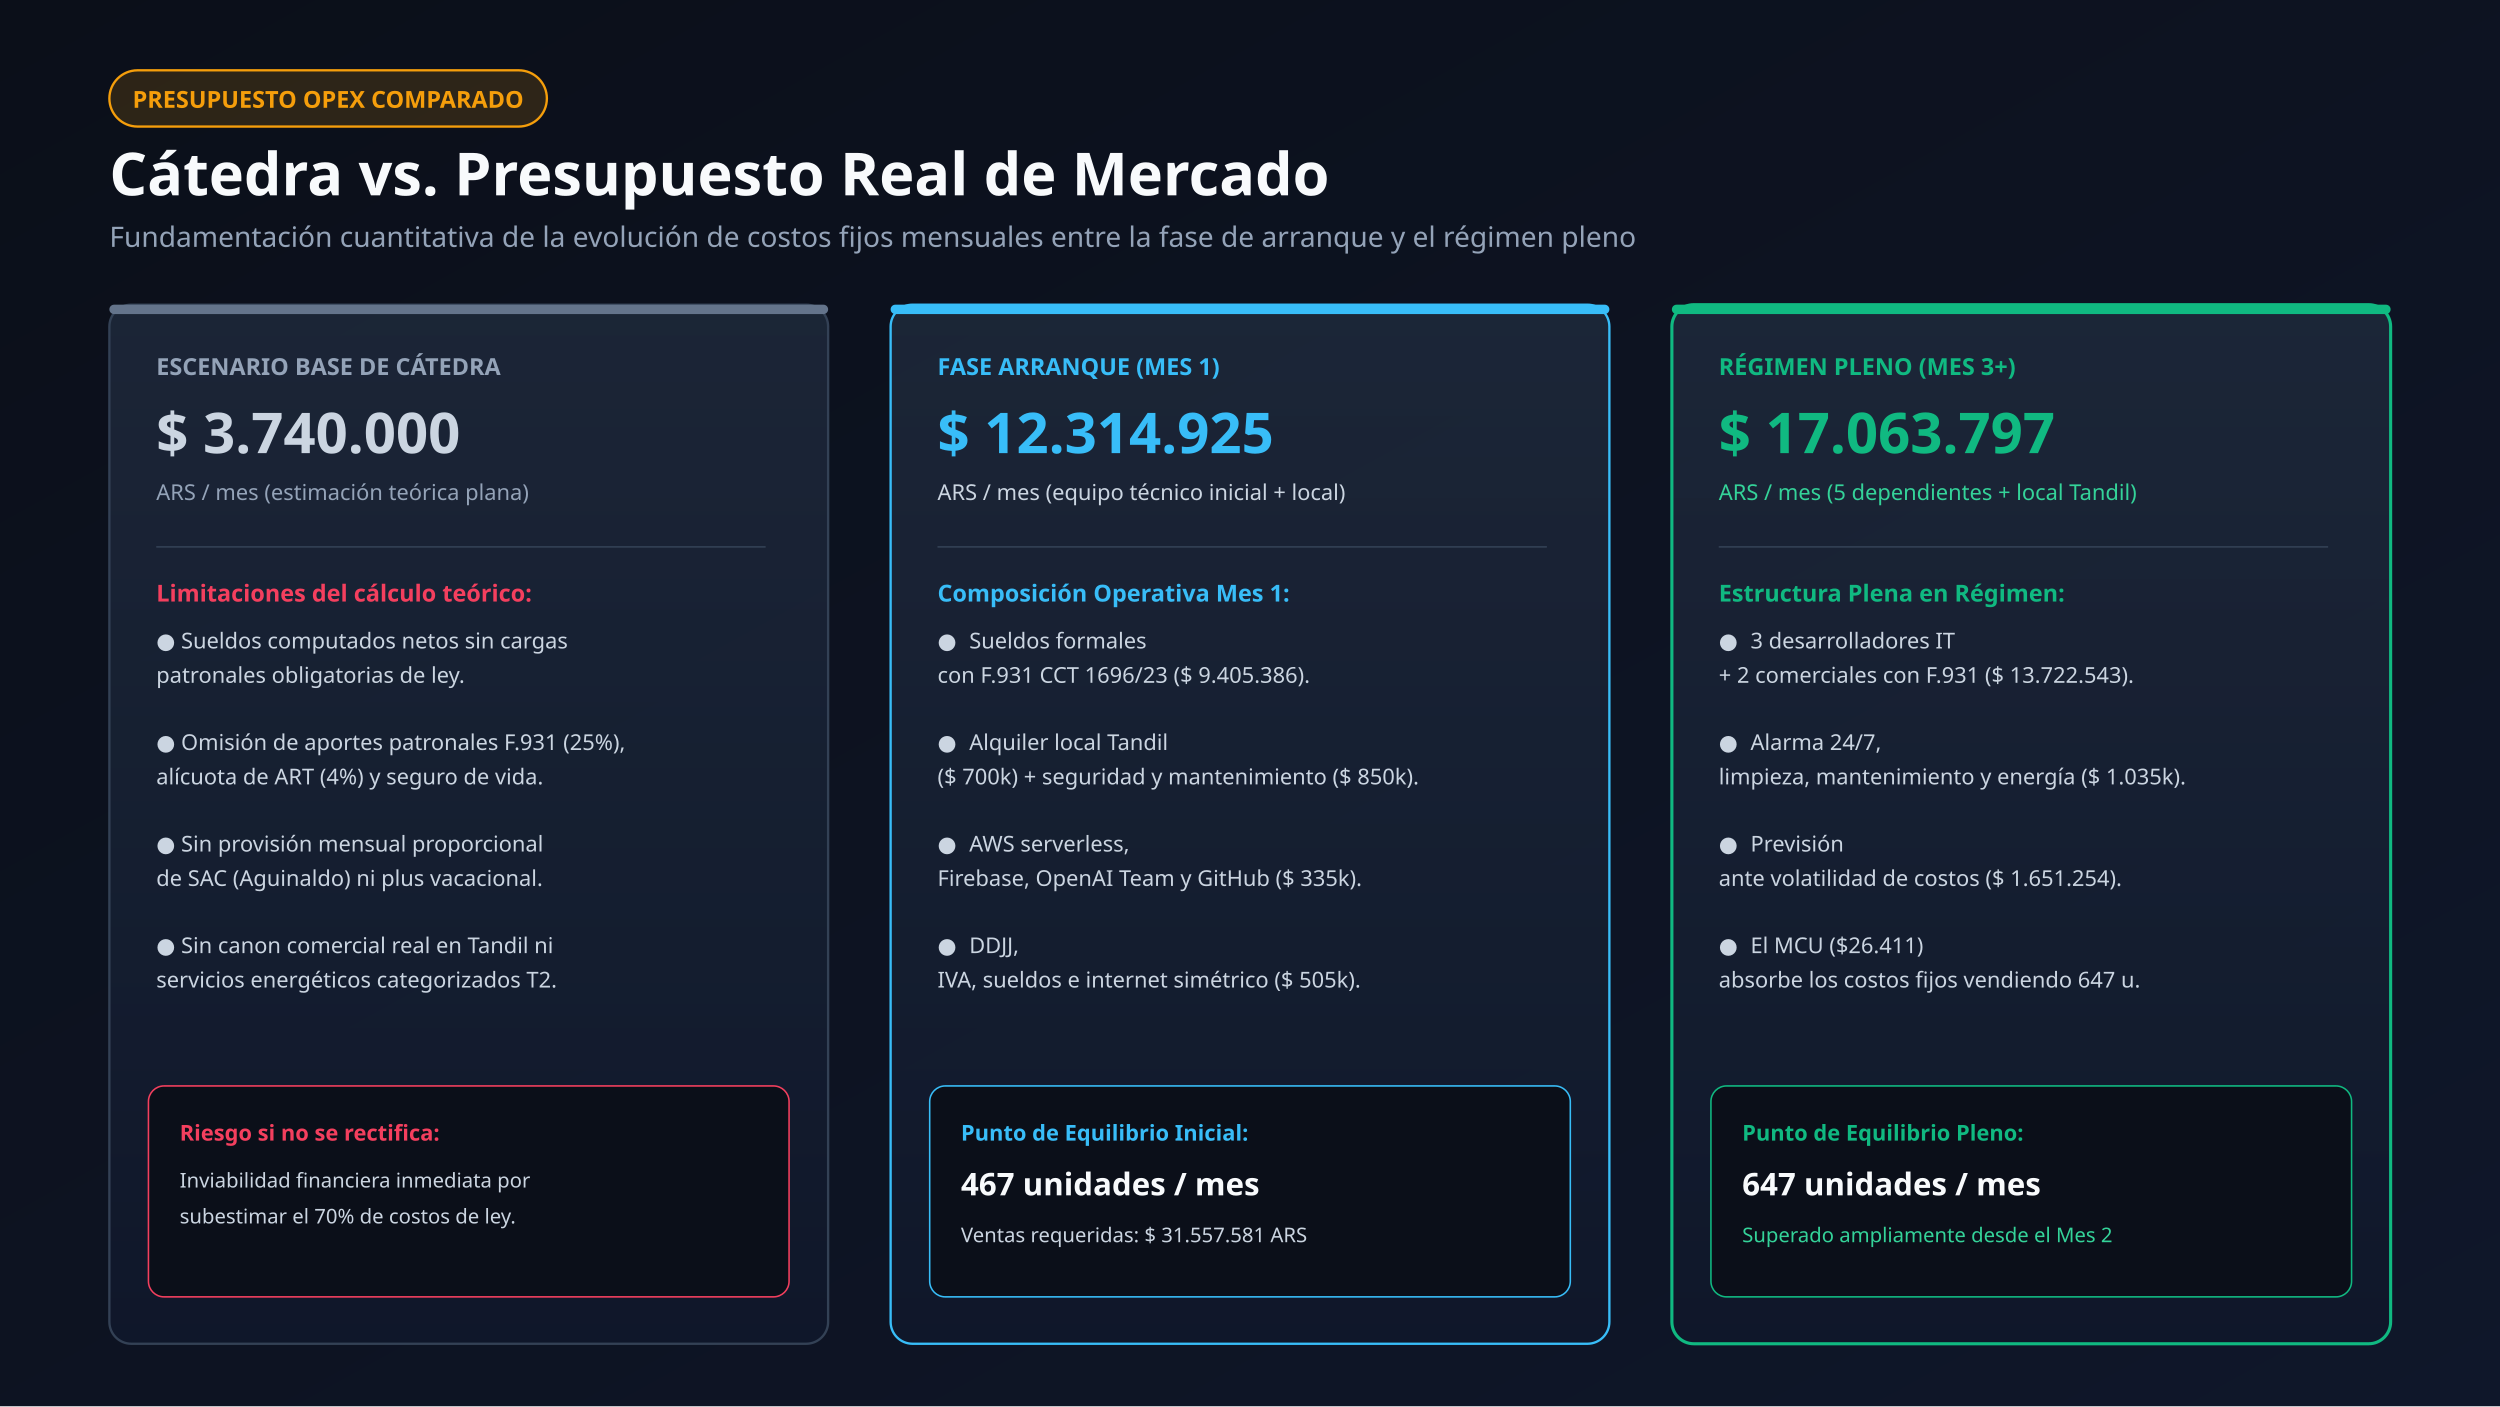
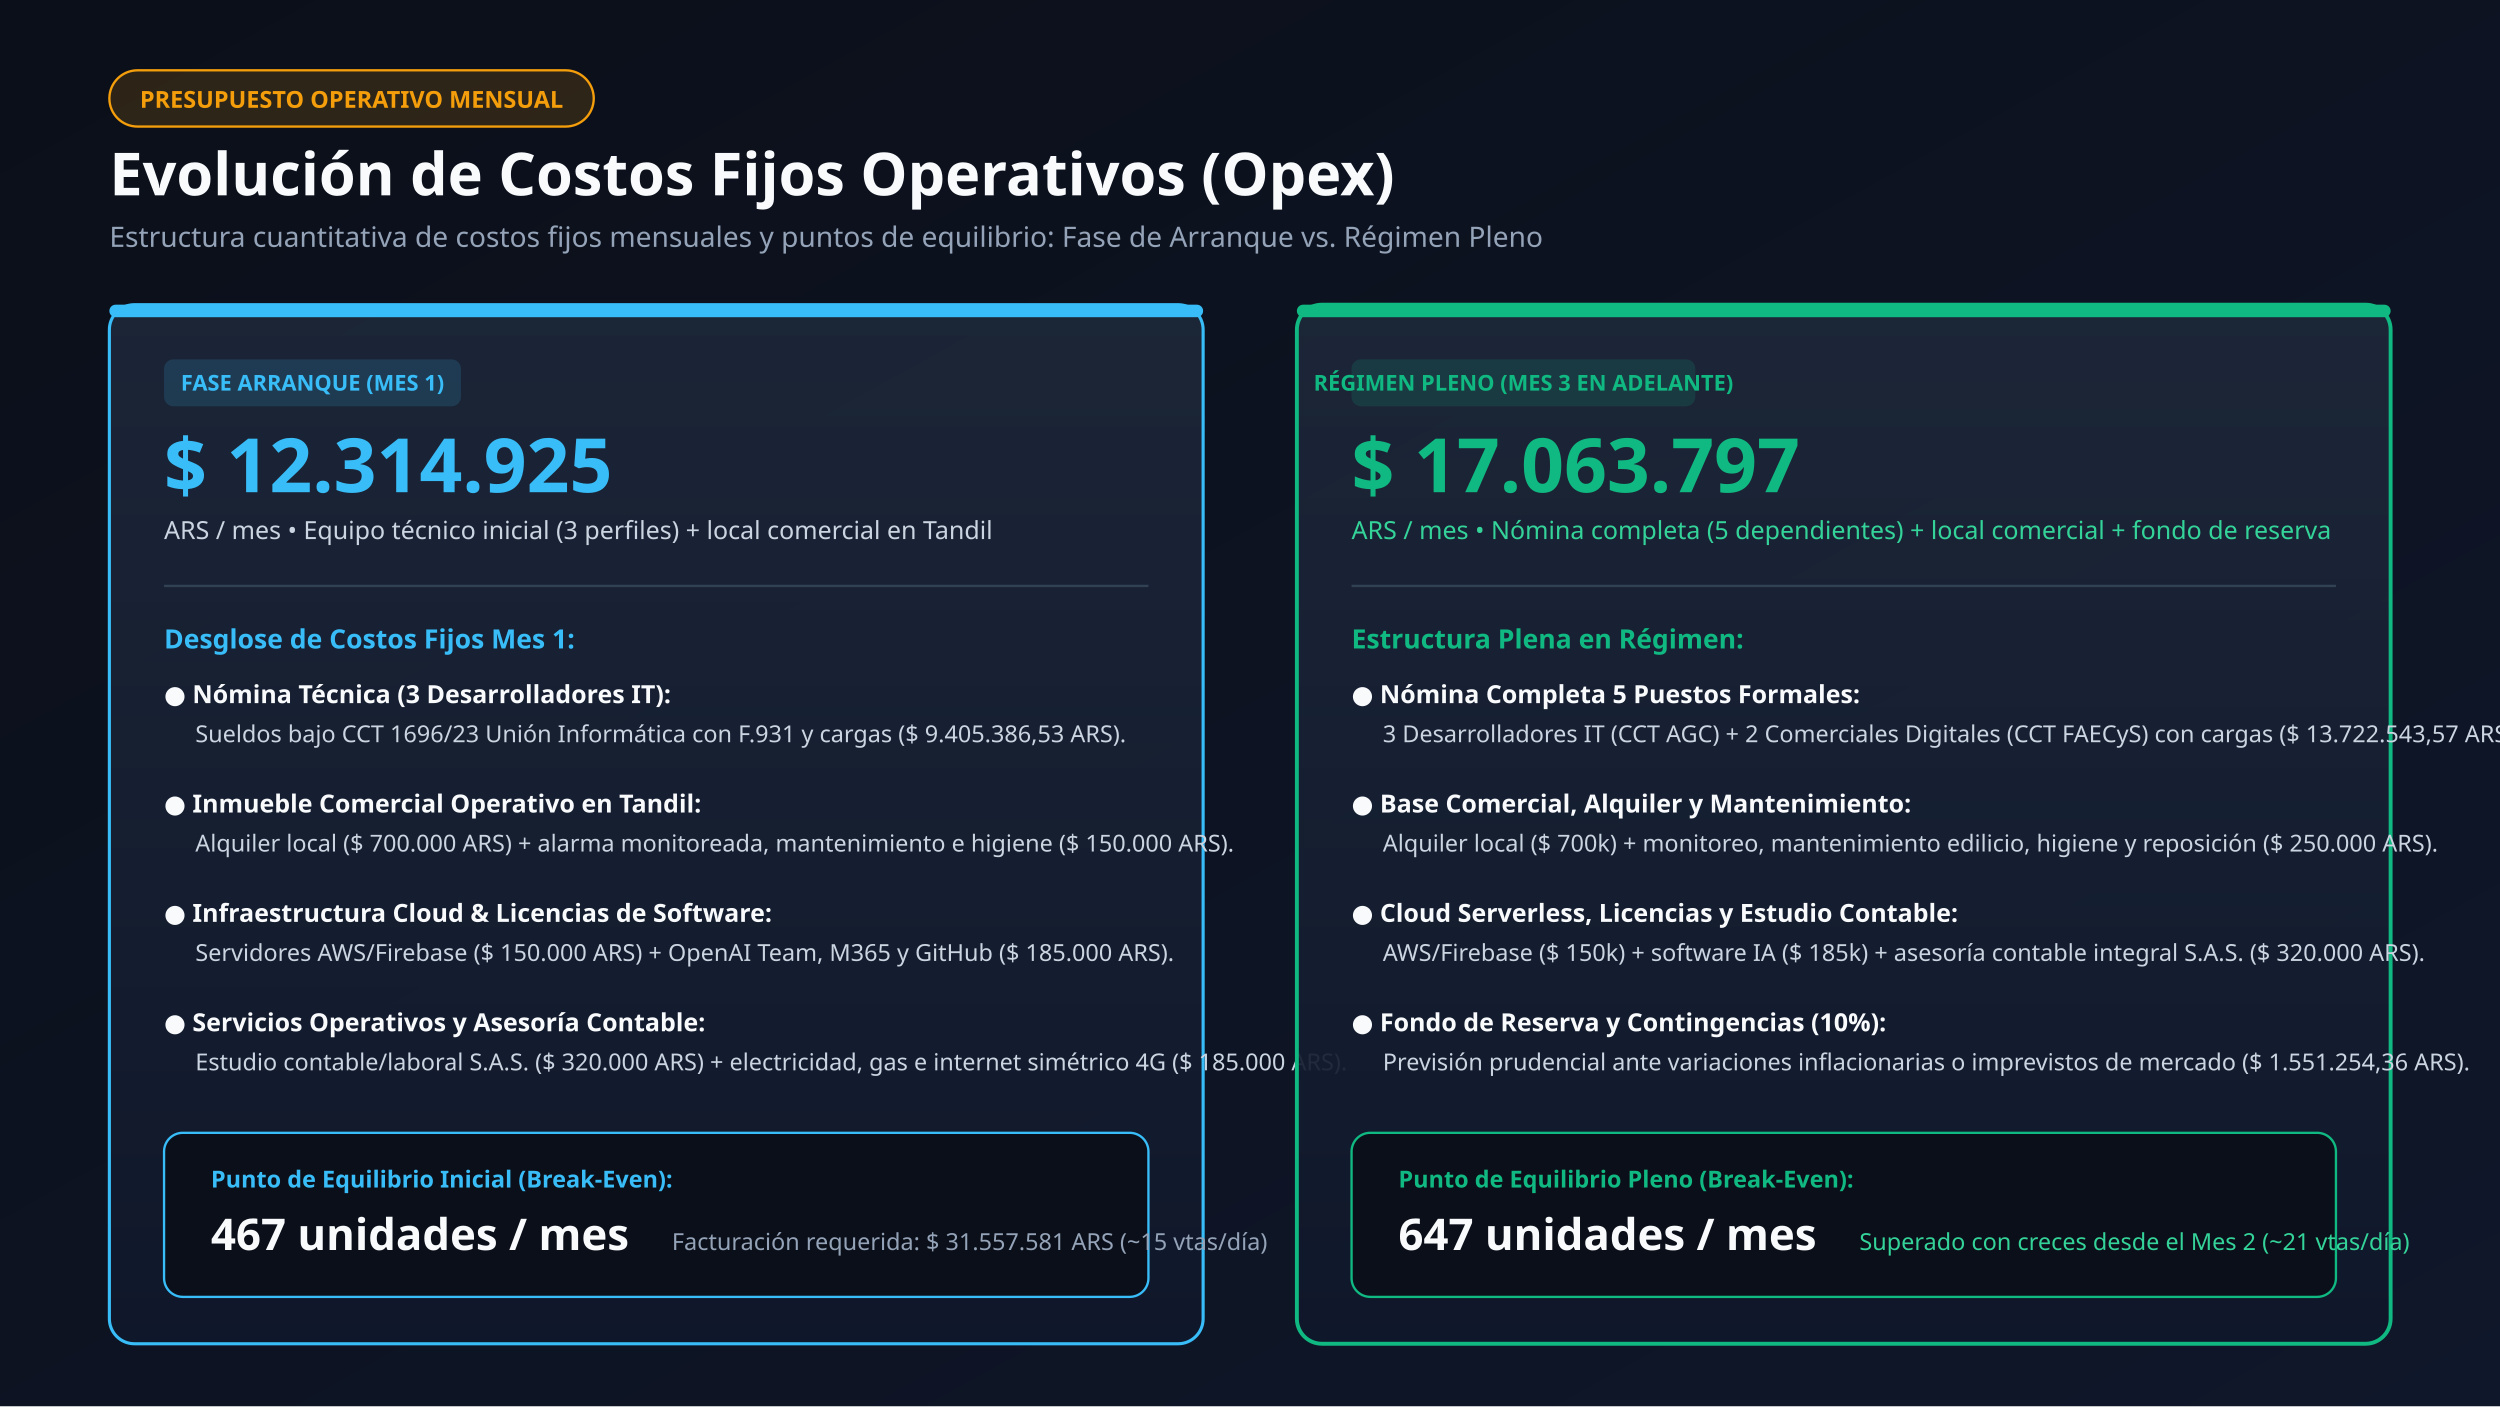
<svg xmlns="http://www.w3.org/2000/svg" viewBox="0 0 1600 900" width="100%" height="100%">
  <defs>
    <linearGradient id="bg" x1="0%" y1="0%" x2="100%" y2="100%">
      <stop offset="0%" stop-color="#0b0f19" />
      <stop offset="100%" stop-color="#0f172a" />
    </linearGradient>
    <linearGradient id="card-grad" x1="0%" y1="0%" x2="0%" y2="100%">
-       <stop offset="0%" stop-color="#1e293b" stop-opacity="0.85" />
-       <stop offset="100%" stop-color="#0f172a" stop-opacity="0.95" />
+       <stop offset="0%" stop-color="#1e293b" stroke-opacity="0.9" stop-opacity="0.85" />
+       <stop offset="100%" stop-color="#0f172a" stroke-opacity="0.95" stop-opacity="0.95" />
    </linearGradient>
  </defs>
  <rect width="1600" height="900" fill="url(#bg)" />
-   <rect x="70" y="45" width="280" height="36" rx="18" fill="#f59e0b" fill-opacity="0.15" stroke="#f59e0b" stroke-width="1.5" />
-   <text x="210" y="69" fill="#f59e0b" font-family="system-ui, sans-serif" font-size="15" font-weight="700" text-anchor="middle">PRESUPUESTO OPEX COMPARADO</text>
-   <text x="70" y="125" fill="#f8fafc" font-family="system-ui, sans-serif" font-size="38" font-weight="800">Cátedra vs. Presupuesto Real de Mercado</text>
-   <text x="70" y="158" fill="#94a3b8" font-family="system-ui, sans-serif" font-size="18">Fundamentación cuantitativa de la evolución de costos fijos mensuales entre la fase de arranque y el régimen pleno</text>
-   <rect x="70" y="195" width="460" height="665" rx="14" fill="url(#card-grad)" stroke="#334155" stroke-width="1.5" />
-   <rect x="70" y="195" width="460" height="6" rx="3" fill="#64748b" />
-   <text x="100" y="240" fill="#94a3b8" font-family="system-ui, sans-serif" font-size="15" font-weight="700">ESCENARIO BASE DE CÁTEDRA</text>
-   <text x="100" y="290" fill="#cbd5e1" font-family="system-ui, sans-serif" font-size="36" font-weight="800">$ 3.740.000</text>
-   <text x="100" y="320" fill="#94a3b8" font-family="system-ui, sans-serif" font-size="14">ARS / mes (estimación teórica plana)</text>
-   <line x1="100" y1="350" x2="490" y2="350" stroke="#334155" stroke-width="1" />
-   <text x="100" y="385" fill="#f43f5e" font-family="system-ui, sans-serif" font-size="15" font-weight="700">Limitaciones del cálculo teórico:</text>
-   <text x="100" y="415" fill="#cbd5e1" font-family="system-ui, sans-serif" font-size="14">● Sueldos computados netos sin cargas</text>
-   <text x="100" y="437" fill="#cbd5e1" font-family="system-ui, sans-serif" font-size="14">patronales obligatorias de ley.</text>
-   <text x="100" y="480" fill="#cbd5e1" font-family="system-ui, sans-serif" font-size="14">● Omisión de aportes patronales F.931 (25%),</text>
-   <text x="100" y="502" fill="#cbd5e1" font-family="system-ui, sans-serif" font-size="14">alícuota de ART (4%) y seguro de vida.</text>
-   <text x="100" y="545" fill="#cbd5e1" font-family="system-ui, sans-serif" font-size="14">● Sin provisión mensual proporcional</text>
-   <text x="100" y="567" fill="#cbd5e1" font-family="system-ui, sans-serif" font-size="14">de SAC (Aguinaldo) ni plus vacacional.</text>
-   <text x="100" y="610" fill="#cbd5e1" font-family="system-ui, sans-serif" font-size="14">● Sin canon comercial real en Tandil ni</text>
-   <text x="100" y="632" fill="#cbd5e1" font-family="system-ui, sans-serif" font-size="14">servicios energéticos categorizados T2.</text>
-   <rect x="95" y="695" width="410" height="135" rx="10" fill="#0b0f19" stroke="#f43f5e" stroke-width="1" />
-   <text x="115" y="730" fill="#f43f5e" font-family="system-ui, sans-serif" font-size="14" font-weight="700">Riesgo si no se rectifica:</text>
-   <text x="115" y="760" fill="#cbd5e1" font-family="system-ui, sans-serif" font-size="13">Inviabilidad financiera inmediata por</text>
-   <text x="115" y="783" fill="#cbd5e1" font-family="system-ui, sans-serif" font-size="13">subestimar el 70% de costos de ley.</text>
-   <rect x="570" y="195" width="460" height="665" rx="14" fill="url(#card-grad)" stroke="#38bdf8" stroke-width="1.5" />
-   <rect x="570" y="195" width="460" height="6" rx="3" fill="#38bdf8" />
-   <text x="600" y="240" fill="#38bdf8" font-family="system-ui, sans-serif" font-size="15" font-weight="700">FASE ARRANQUE (MES 1)</text>
-   <text x="600" y="290" fill="#38bdf8" font-family="system-ui, sans-serif" font-size="36" font-weight="800">$ 12.314.925</text>
-   <text x="600" y="320" fill="#cbd5e1" font-family="system-ui, sans-serif" font-size="14">ARS / mes (equipo técnico inicial + local)</text>
-   <line x1="600" y1="350" x2="990" y2="350" stroke="#334155" stroke-width="1" />
-   <text x="600" y="385" fill="#38bdf8" font-family="system-ui, sans-serif" font-size="15" font-weight="700">Composición Operativa Mes 1:</text>
-   <text x="600" y="415" fill="#cbd5e1" font-family="system-ui, sans-serif" font-size="14">● <strong fill="#f8fafc">3 Desarrolladores IT:</strong> Sueldos formales</text>
-   <text x="600" y="437" fill="#cbd5e1" font-family="system-ui, sans-serif" font-size="14">con F.931 CCT 1696/23 ($ 9.405.386).</text>
-   <text x="600" y="480" fill="#cbd5e1" font-family="system-ui, sans-serif" font-size="14">● <strong fill="#f8fafc">Inmueble Comercial:</strong> Alquiler local Tandil</text>
-   <text x="600" y="502" fill="#cbd5e1" font-family="system-ui, sans-serif" font-size="14">($ 700k) + seguridad y mantenimiento ($ 850k).</text>
-   <text x="600" y="545" fill="#cbd5e1" font-family="system-ui, sans-serif" font-size="14">● <strong fill="#f8fafc">Cloud &amp; Software IA:</strong> AWS serverless,</text>
-   <text x="600" y="567" fill="#cbd5e1" font-family="system-ui, sans-serif" font-size="14">Firebase, OpenAI Team y GitHub ($ 335k).</text>
-   <text x="600" y="610" fill="#cbd5e1" font-family="system-ui, sans-serif" font-size="14">● <strong fill="#f8fafc">Estudio Contable &amp; Servicios:</strong> DDJJ,</text>
-   <text x="600" y="632" fill="#cbd5e1" font-family="system-ui, sans-serif" font-size="14">IVA, sueldos e internet simétrico ($ 505k).</text>
-   <rect x="595" y="695" width="410" height="135" rx="10" fill="#0b0f19" stroke="#38bdf8" stroke-width="1" />
-   <text x="615" y="730" fill="#38bdf8" font-family="system-ui, sans-serif" font-size="14" font-weight="700">Punto de Equilibrio Inicial:</text>
-   <text x="615" y="765" fill="#f8fafc" font-family="system-ui, sans-serif" font-size="20" font-weight="800">467 unidades / mes</text>
-   <text x="615" y="795" fill="#cbd5e1" font-family="system-ui, sans-serif" font-size="13">Ventas requeridas: $ 31.557.581 ARS</text>
-   <rect x="1070" y="195" width="460" height="665" rx="14" fill="url(#card-grad)" stroke="#10b981" stroke-width="2" />
-   <rect x="1070" y="195" width="460" height="6" rx="3" fill="#10b981" />
-   <text x="1100" y="240" fill="#10b981" font-family="system-ui, sans-serif" font-size="15" font-weight="700">RÉGIMEN PLENO (MES 3+)</text>
-   <text x="1100" y="290" fill="#10b981" font-family="system-ui, sans-serif" font-size="36" font-weight="800">$ 17.063.797</text>
-   <text x="1100" y="320" fill="#34d399" font-family="system-ui, sans-serif" font-size="14">ARS / mes (5 dependientes + local Tandil)</text>
-   <line x1="1100" y1="350" x2="1490" y2="350" stroke="#334155" stroke-width="1" />
-   <text x="1100" y="385" fill="#10b981" font-family="system-ui, sans-serif" font-size="15" font-weight="700">Estructura Plena en Régimen:</text>
-   <text x="1100" y="415" fill="#cbd5e1" font-family="system-ui, sans-serif" font-size="14">● <strong fill="#f8fafc">5 Puestos Formales:</strong> 3 desarrolladores IT</text>
-   <text x="1100" y="437" fill="#cbd5e1" font-family="system-ui, sans-serif" font-size="14">+ 2 comerciales con F.931 ($ 13.722.543).</text>
-   <text x="1100" y="480" fill="#cbd5e1" font-family="system-ui, sans-serif" font-size="14">● <strong fill="#f8fafc">Local Comercial &amp; Seguridad:</strong> Alarma 24/7,</text>
-   <text x="1100" y="502" fill="#cbd5e1" font-family="system-ui, sans-serif" font-size="14">limpieza, mantenimiento y energía ($ 1.035k).</text>
-   <text x="1100" y="545" fill="#cbd5e1" font-family="system-ui, sans-serif" font-size="14">● <strong fill="#f8fafc">Hardware &amp; Contingencia (10%):</strong> Previsión</text>
-   <text x="1100" y="567" fill="#cbd5e1" font-family="system-ui, sans-serif" font-size="14">ante volatilidad de costos ($ 1.651.254).</text>
-   <text x="1100" y="610" fill="#cbd5e1" font-family="system-ui, sans-serif" font-size="14">● <strong fill="#f8fafc">Sustentabilidad:</strong> El MCU ($26.411)</text>
-   <text x="1100" y="632" fill="#cbd5e1" font-family="system-ui, sans-serif" font-size="14">absorbe los costos fijos vendiendo 647 u.</text>
-   <rect x="1095" y="695" width="410" height="135" rx="10" fill="#0b0f19" stroke="#10b981" stroke-width="1" />
-   <text x="1115" y="730" fill="#10b981" font-family="system-ui, sans-serif" font-size="14" font-weight="700">Punto de Equilibrio Pleno:</text>
-   <text x="1115" y="765" fill="#f8fafc" font-family="system-ui, sans-serif" font-size="20" font-weight="800">647 unidades / mes</text>
-   <text x="1115" y="795" fill="#34d399" font-family="system-ui, sans-serif" font-size="13">Superado ampliamente desde el Mes 2</text>
+   <rect x="70" y="45" width="310" height="36" rx="18" fill="#f59e0b" fill-opacity="0.15" stroke="#f59e0b" stroke-width="1.5" />
+   <text x="225" y="69" fill="#f59e0b" font-family="system-ui, sans-serif" font-size="15" font-weight="700" text-anchor="middle">PRESUPUESTO OPERATIVO MENSUAL</text>
+   <text x="70" y="125" fill="#f8fafc" font-family="system-ui, sans-serif" font-size="38" font-weight="800">Evolución de Costos Fijos Operativos (Opex)</text>
+   <text x="70" y="158" fill="#94a3b8" font-family="system-ui, sans-serif" font-size="18">Estructura cuantitativa de costos fijos mensuales y puntos de equilibrio: Fase de Arranque vs. Régimen Pleno</text>
+   <rect x="70" y="195" width="700" height="665" rx="16" fill="url(#card-grad)" stroke="#38bdf8" stroke-width="2" />
+   <rect x="70" y="195" width="700" height="8" rx="4" fill="#38bdf8" />
+   <rect x="105" y="230" width="190" height="30" rx="6" fill="#38bdf8" fill-opacity="0.15" />
+   <text x="200" y="250" fill="#38bdf8" font-family="system-ui, sans-serif" font-size="14" font-weight="700" text-anchor="middle">FASE ARRANQUE (MES 1)</text>
+   <text x="105" y="315" fill="#38bdf8" font-family="system-ui, sans-serif" font-size="48" font-weight="800">$ 12.314.925</text>
+   <text x="105" y="345" fill="#cbd5e1" font-family="system-ui, sans-serif" font-size="16">ARS / mes • Equipo técnico inicial (3 perfiles) + local comercial en Tandil</text>
+   <line x1="105" y1="375" x2="735" y2="375" stroke="#334155" stroke-width="1.5" />
+   <text x="105" y="415" fill="#38bdf8" font-family="system-ui, sans-serif" font-size="17" font-weight="700">Desglose de Costos Fijos Mes 1:</text>
+   <text x="105" y="450" fill="#f8fafc" font-family="system-ui, sans-serif" font-size="16" font-weight="700">● Nómina Técnica (3 Desarrolladores IT):</text>
+   <text x="125" y="475" fill="#cbd5e1" font-family="system-ui, sans-serif" font-size="15">Sueldos bajo CCT 1696/23 Unión Informática con F.931 y cargas ($ 9.405.386,53 ARS).</text>
+   <text x="105" y="520" fill="#f8fafc" font-family="system-ui, sans-serif" font-size="16" font-weight="700">● Inmueble Comercial Operativo en Tandil:</text>
+   <text x="125" y="545" fill="#cbd5e1" font-family="system-ui, sans-serif" font-size="15">Alquiler local ($ 700.000 ARS) + alarma monitoreada, mantenimiento e higiene ($ 150.000 ARS).</text>
+   <text x="105" y="590" fill="#f8fafc" font-family="system-ui, sans-serif" font-size="16" font-weight="700">● Infraestructura Cloud &amp; Licencias de Software:</text>
+   <text x="125" y="615" fill="#cbd5e1" font-family="system-ui, sans-serif" font-size="15">Servidores AWS/Firebase ($ 150.000 ARS) + OpenAI Team, M365 y GitHub ($ 185.000 ARS).</text>
+   <text x="105" y="660" fill="#f8fafc" font-family="system-ui, sans-serif" font-size="16" font-weight="700">● Servicios Operativos y Asesoría Contable:</text>
+   <text x="125" y="685" fill="#cbd5e1" font-family="system-ui, sans-serif" font-size="15">Estudio contable/laboral S.A.S. ($ 320.000 ARS) + electricidad, gas e internet simétrico 4G ($ 185.000 ARS).</text>
+   <rect x="105" y="725" width="630" height="105" rx="12" fill="#0b0f19" stroke="#38bdf8" stroke-width="1.5" />
+   <text x="135" y="760" fill="#38bdf8" font-family="system-ui, sans-serif" font-size="15" font-weight="700">Punto de Equilibrio Inicial (Break-Even):</text>
+   <text x="135" y="800" fill="#f8fafc" font-family="system-ui, sans-serif" font-size="28" font-weight="800">467 unidades / mes</text>
+   <text x="430" y="800" fill="#94a3b8" font-family="system-ui, sans-serif" font-size="15">Facturación requerida: $ 31.557.581 ARS (~15 vtas/día)</text>
+   <rect x="830" y="195" width="700" height="665" rx="16" fill="url(#card-grad)" stroke="#10b981" stroke-width="2.5" />
+   <rect x="830" y="195" width="700" height="8" rx="4" fill="#10b981" />
+   <rect x="865" y="230" width="220" height="30" rx="6" fill="#10b981" fill-opacity="0.15" />
+   <text x="975" y="250" fill="#10b981" font-family="system-ui, sans-serif" font-size="14" font-weight="700" text-anchor="middle">RÉGIMEN PLENO (MES 3 EN ADELANTE)</text>
+   <text x="865" y="315" fill="#10b981" font-family="system-ui, sans-serif" font-size="48" font-weight="800">$ 17.063.797</text>
+   <text x="865" y="345" fill="#34d399" font-family="system-ui, sans-serif" font-size="16">ARS / mes • Nómina completa (5 dependientes) + local comercial + fondo de reserva</text>
+   <line x1="865" y1="375" x2="1495" y2="375" stroke="#334155" stroke-width="1.5" />
+   <text x="865" y="415" fill="#10b981" font-family="system-ui, sans-serif" font-size="17" font-weight="700">Estructura Plena en Régimen:</text>
+   <text x="865" y="450" fill="#f8fafc" font-family="system-ui, sans-serif" font-size="16" font-weight="700">● Nómina Completa 5 Puestos Formales:</text>
+   <text x="885" y="475" fill="#cbd5e1" font-family="system-ui, sans-serif" font-size="15">3 Desarrolladores IT (CCT AGC) + 2 Comerciales Digitales (CCT FAECyS) con cargas ($ 13.722.543,57 ARS).</text>
+   <text x="865" y="520" fill="#f8fafc" font-family="system-ui, sans-serif" font-size="16" font-weight="700">● Base Comercial, Alquiler y Mantenimiento:</text>
+   <text x="885" y="545" fill="#cbd5e1" font-family="system-ui, sans-serif" font-size="15">Alquiler local ($ 700k) + monitoreo, mantenimiento edilicio, higiene y reposición ($ 250.000 ARS).</text>
+   <text x="865" y="590" fill="#f8fafc" font-family="system-ui, sans-serif" font-size="16" font-weight="700">● Cloud Serverless, Licencias y Estudio Contable:</text>
+   <text x="885" y="615" fill="#cbd5e1" font-family="system-ui, sans-serif" font-size="15">AWS/Firebase ($ 150k) + software IA ($ 185k) + asesoría contable integral S.A.S. ($ 320.000 ARS).</text>
+   <text x="865" y="660" fill="#f8fafc" font-family="system-ui, sans-serif" font-size="16" font-weight="700">● Fondo de Reserva y Contingencias (10%):</text>
+   <text x="885" y="685" fill="#cbd5e1" font-family="system-ui, sans-serif" font-size="15">Previsión prudencial ante variaciones inflacionarias o imprevistos de mercado ($ 1.551.254,36 ARS).</text>
+   <rect x="865" y="725" width="630" height="105" rx="12" fill="#0b0f19" stroke="#10b981" stroke-width="1.5" />
+   <text x="895" y="760" fill="#10b981" font-family="system-ui, sans-serif" font-size="15" font-weight="700">Punto de Equilibrio Pleno (Break-Even):</text>
+   <text x="895" y="800" fill="#f8fafc" font-family="system-ui, sans-serif" font-size="28" font-weight="800">647 unidades / mes</text>
+   <text x="1190" y="800" fill="#34d399" font-family="system-ui, sans-serif" font-size="15">Superado con creces desde el Mes 2 (~21 vtas/día)</text>
</svg>
